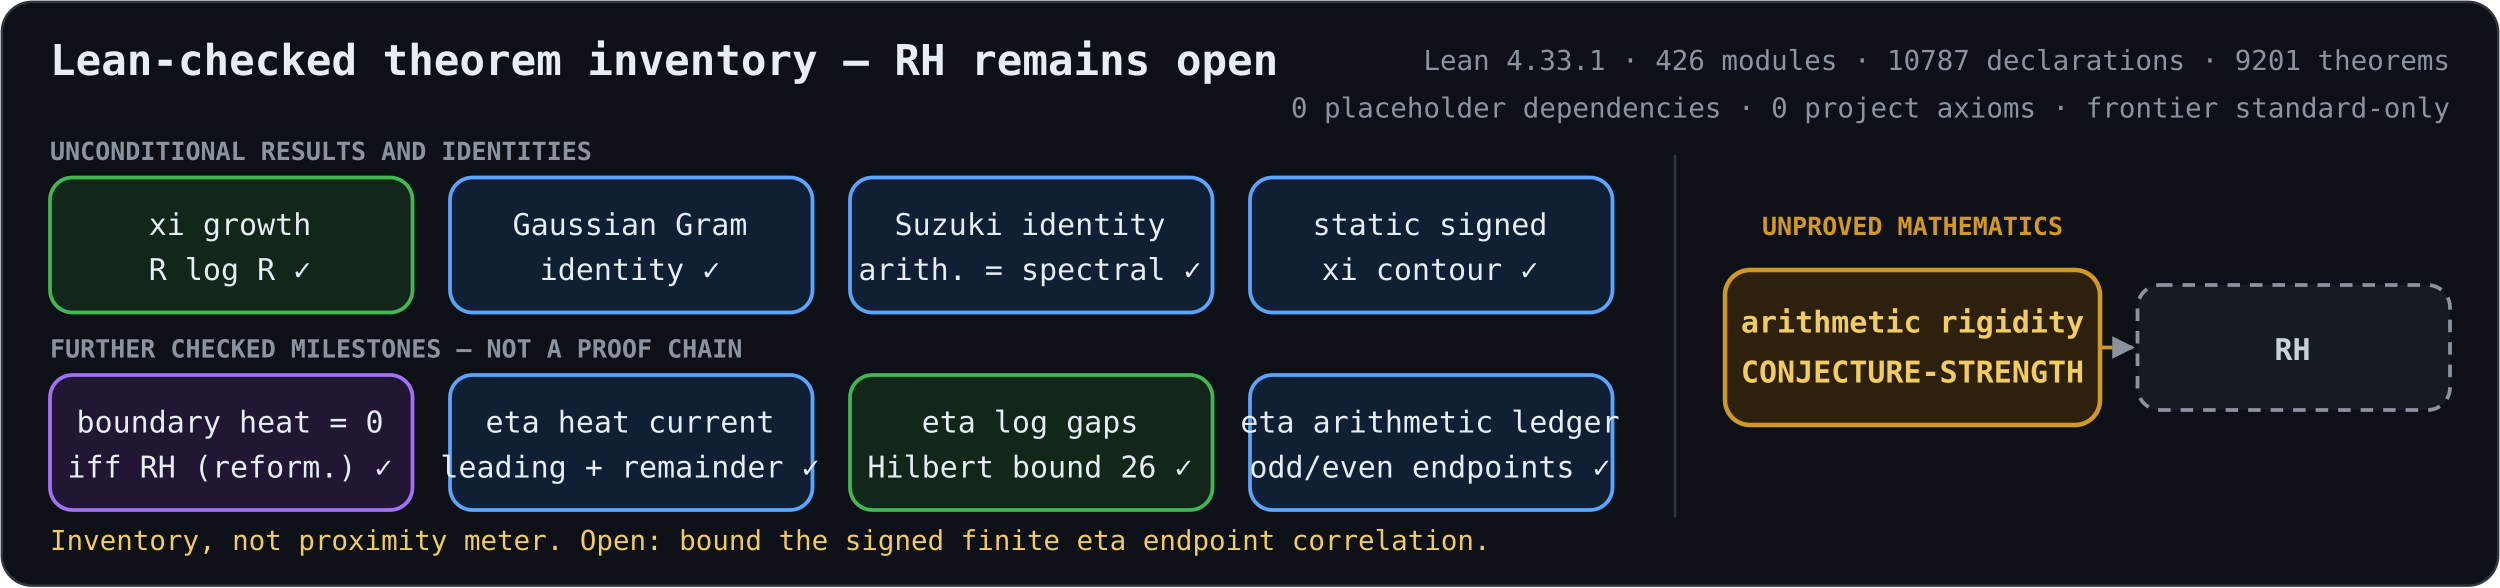
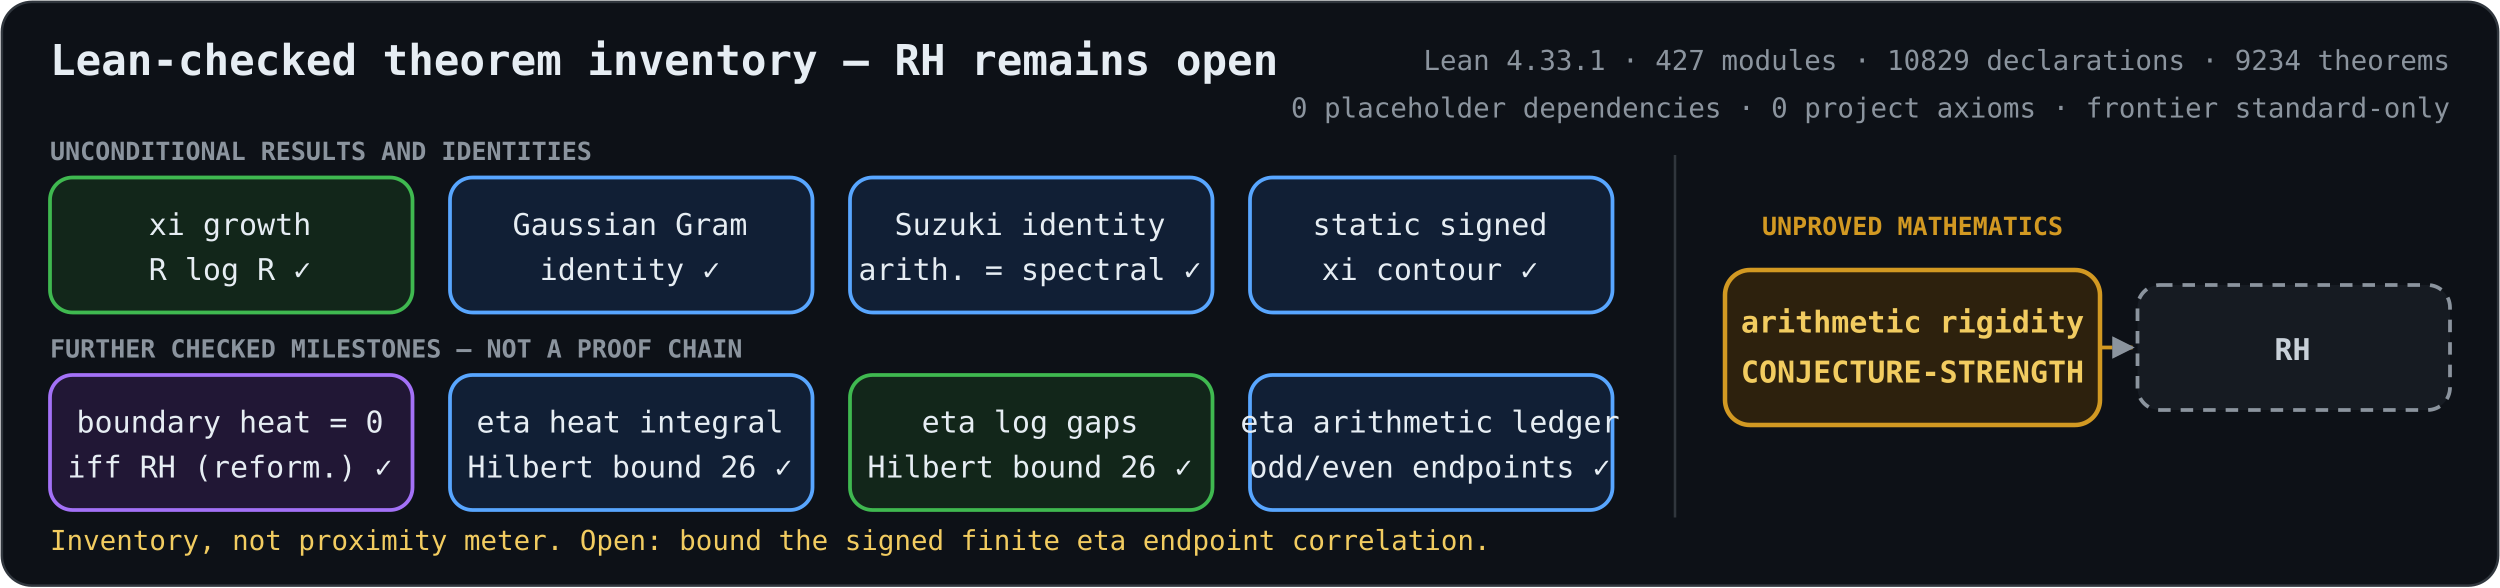
<svg xmlns="http://www.w3.org/2000/svg" role="img" aria-labelledby="title description" viewBox="0 0 1000 235">
  <defs>
    <marker id="arrow" viewBox="0 0 10 10" refX="9" refY="5" markerWidth="6" markerHeight="6" orient="auto-start-reverse">
      <path d="M 0 0 L 10 5 L 0 10 z" fill="#8b949e" />
    </marker>
    <style>
      .bg { fill: #0d1117; stroke: #30363d; }
      text { fill: #e6edf3; font-family: ui-monospace, SFMono-Regular, Menlo, Consolas, monospace; font-size: 12px; text-anchor: middle; }
      .heading { font-size: 17px; font-weight: 700; text-anchor: start; }
      .metrics { fill: #8b949e; font-size: 11px; text-anchor: end; }
      .proved rect { fill: #12261a; stroke: #3fb950; stroke-width: 1.5; }
      .proved.equivalence rect { fill: #211735; stroke: #a371f7; }
      .proved.bridge rect { fill: #111f35; stroke: #58a6ff; }
      .proved.reduction rect { fill: #102a2c; stroke: #39c5cf; }
      .open rect { fill: #2d210d; stroke: #d29922; stroke-width: 1.8; }
      .goal rect { fill: #161b22; stroke: #8b949e; stroke-width: 1.5; stroke-dasharray: 5 4; }
      .open text { fill: #f2cc60; font-weight: 700; }
      .goal text { fill: #c9d1d9; font-weight: 700; }
      .open-edge { fill: none; stroke: #d29922; stroke-width: 1.5; stroke-dasharray: 5 4; marker-end: url(#arrow); }
      .section { fill: #8b949e; font-size: 10px; font-weight: 700; text-anchor: start; }
      .gap-label { fill: #d29922; font-size: 10px; font-weight: 700; }
      .frontier { fill: #f2cc60; font-size: 11px; text-anchor: start; }
    </style>
  </defs>
  <rect class="bg" x="0.75" y="0.75" width="998.5" height="233.5" rx="12" />
  <text class="heading" x="20" y="30">Lean-checked theorem inventory — RH remains open</text>
-   <text class="metrics" x="980" y="28">Lean 4.33.1 · 426 modules · 10787 declarations · 9201 theorems</text>
+   <text class="metrics" x="980" y="28">Lean 4.33.1 · 427 modules · 10829 declarations · 9234 theorems</text>
  <text class="metrics" x="980" y="47">0 placeholder dependencies · 0 project axioms · frontier standard-only</text>
  <text class="section" x="20" y="64">UNCONDITIONAL RESULTS AND IDENTITIES</text>
  <text class="section" x="20" y="143">FURTHER CHECKED MILESTONES — NOT A PROOF CHAIN</text>
  <line x1="670" y1="62" x2="670" y2="207" stroke="#30363d" />
  <text class="gap-label" x="765" y="94">UNPROVED MATHEMATICS</text>
  <path class="open-edge" d="M840 139 H853" />
  <g class="proved unconditional">
    <rect x="20" y="71" width="145" height="54" rx="9" />
    <text x="92" y="94">xi growth</text>
    <text x="92" y="112">R log R  ✓</text>
  </g>
  <g class="proved bridge">
    <rect x="180" y="71" width="145" height="54" rx="9" />
    <text x="252" y="94">Gaussian Gram</text>
    <text x="252" y="112">identity  ✓</text>
  </g>
  <g class="proved bridge">
    <rect x="340" y="71" width="145" height="54" rx="9" />
    <text x="412" y="94">Suzuki identity</text>
    <text x="412" y="112">arith. = spectral  ✓</text>
  </g>
  <g class="proved bridge">
    <rect x="500" y="71" width="145" height="54" rx="9" />
    <text x="572" y="94">static signed</text>
    <text x="572" y="112">xi contour  ✓</text>
  </g>
  <g class="proved equivalence">
    <rect x="20" y="150" width="145" height="54" rx="9" />
    <text x="92" y="173">boundary heat = 0</text>
    <text x="92" y="191">iff RH (reform.)  ✓</text>
  </g>
  <g class="proved bridge">
    <rect x="180" y="150" width="145" height="54" rx="9" />
-     <text x="252" y="173">eta heat current</text>
-     <text x="252" y="191">leading + remainder  ✓</text>
+     <text x="252" y="173">eta heat integral</text>
+     <text x="252" y="191">Hilbert bound 26  ✓</text>
  </g>
  <g class="proved unconditional">
    <rect x="340" y="150" width="145" height="54" rx="9" />
    <text x="412" y="173">eta log gaps</text>
    <text x="412" y="191">Hilbert bound 26  ✓</text>
  </g>
  <g class="proved bridge">
    <rect x="500" y="150" width="145" height="54" rx="9" />
    <text x="572" y="173">eta arithmetic ledger</text>
    <text x="572" y="191">odd/even endpoints  ✓</text>
  </g>
  <g class="open">
    <rect x="690" y="108" width="150" height="62" rx="10" />
    <text x="765" y="133">arithmetic rigidity</text>
    <text x="765" y="153">CONJECTURE-STRENGTH</text>
  </g>
  <g class="goal">
    <rect x="855" y="114" width="125" height="50" rx="9" />
    <text x="917" y="144">RH</text>
  </g>
  <text class="frontier" x="20" y="220">Inventory, not proximity meter. Open: bound the signed finite eta endpoint correlation.</text>
</svg>
